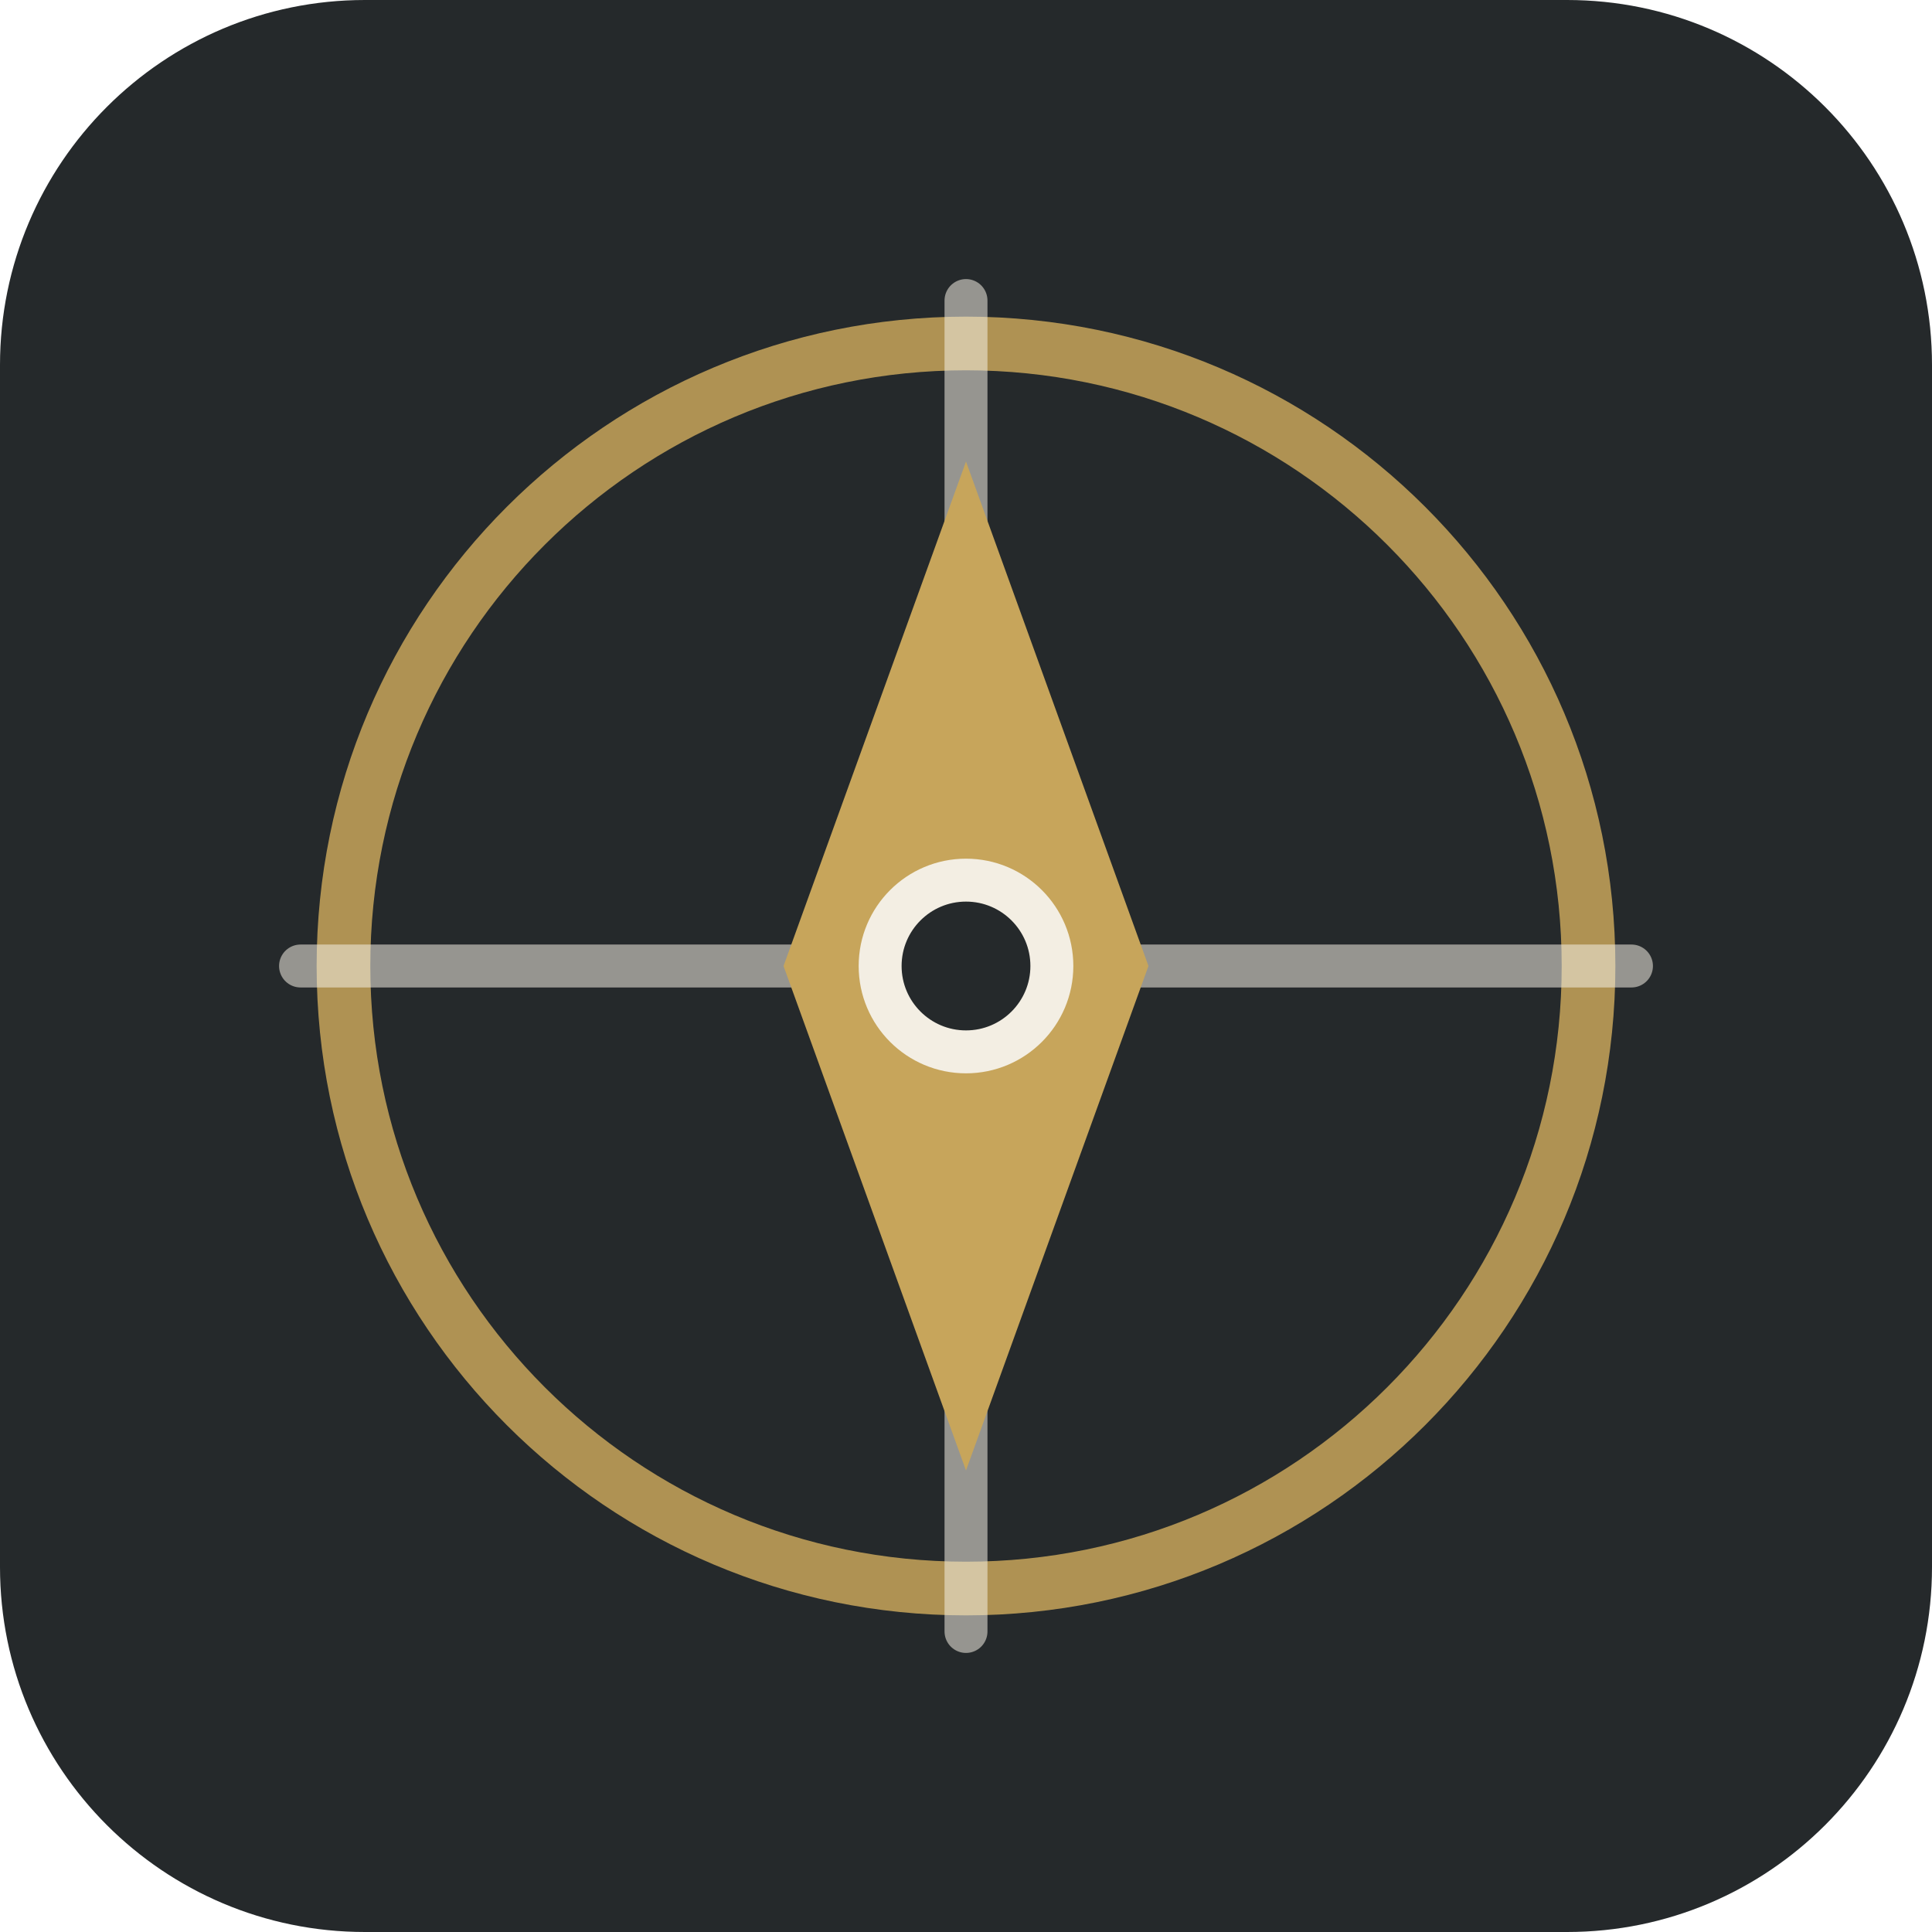
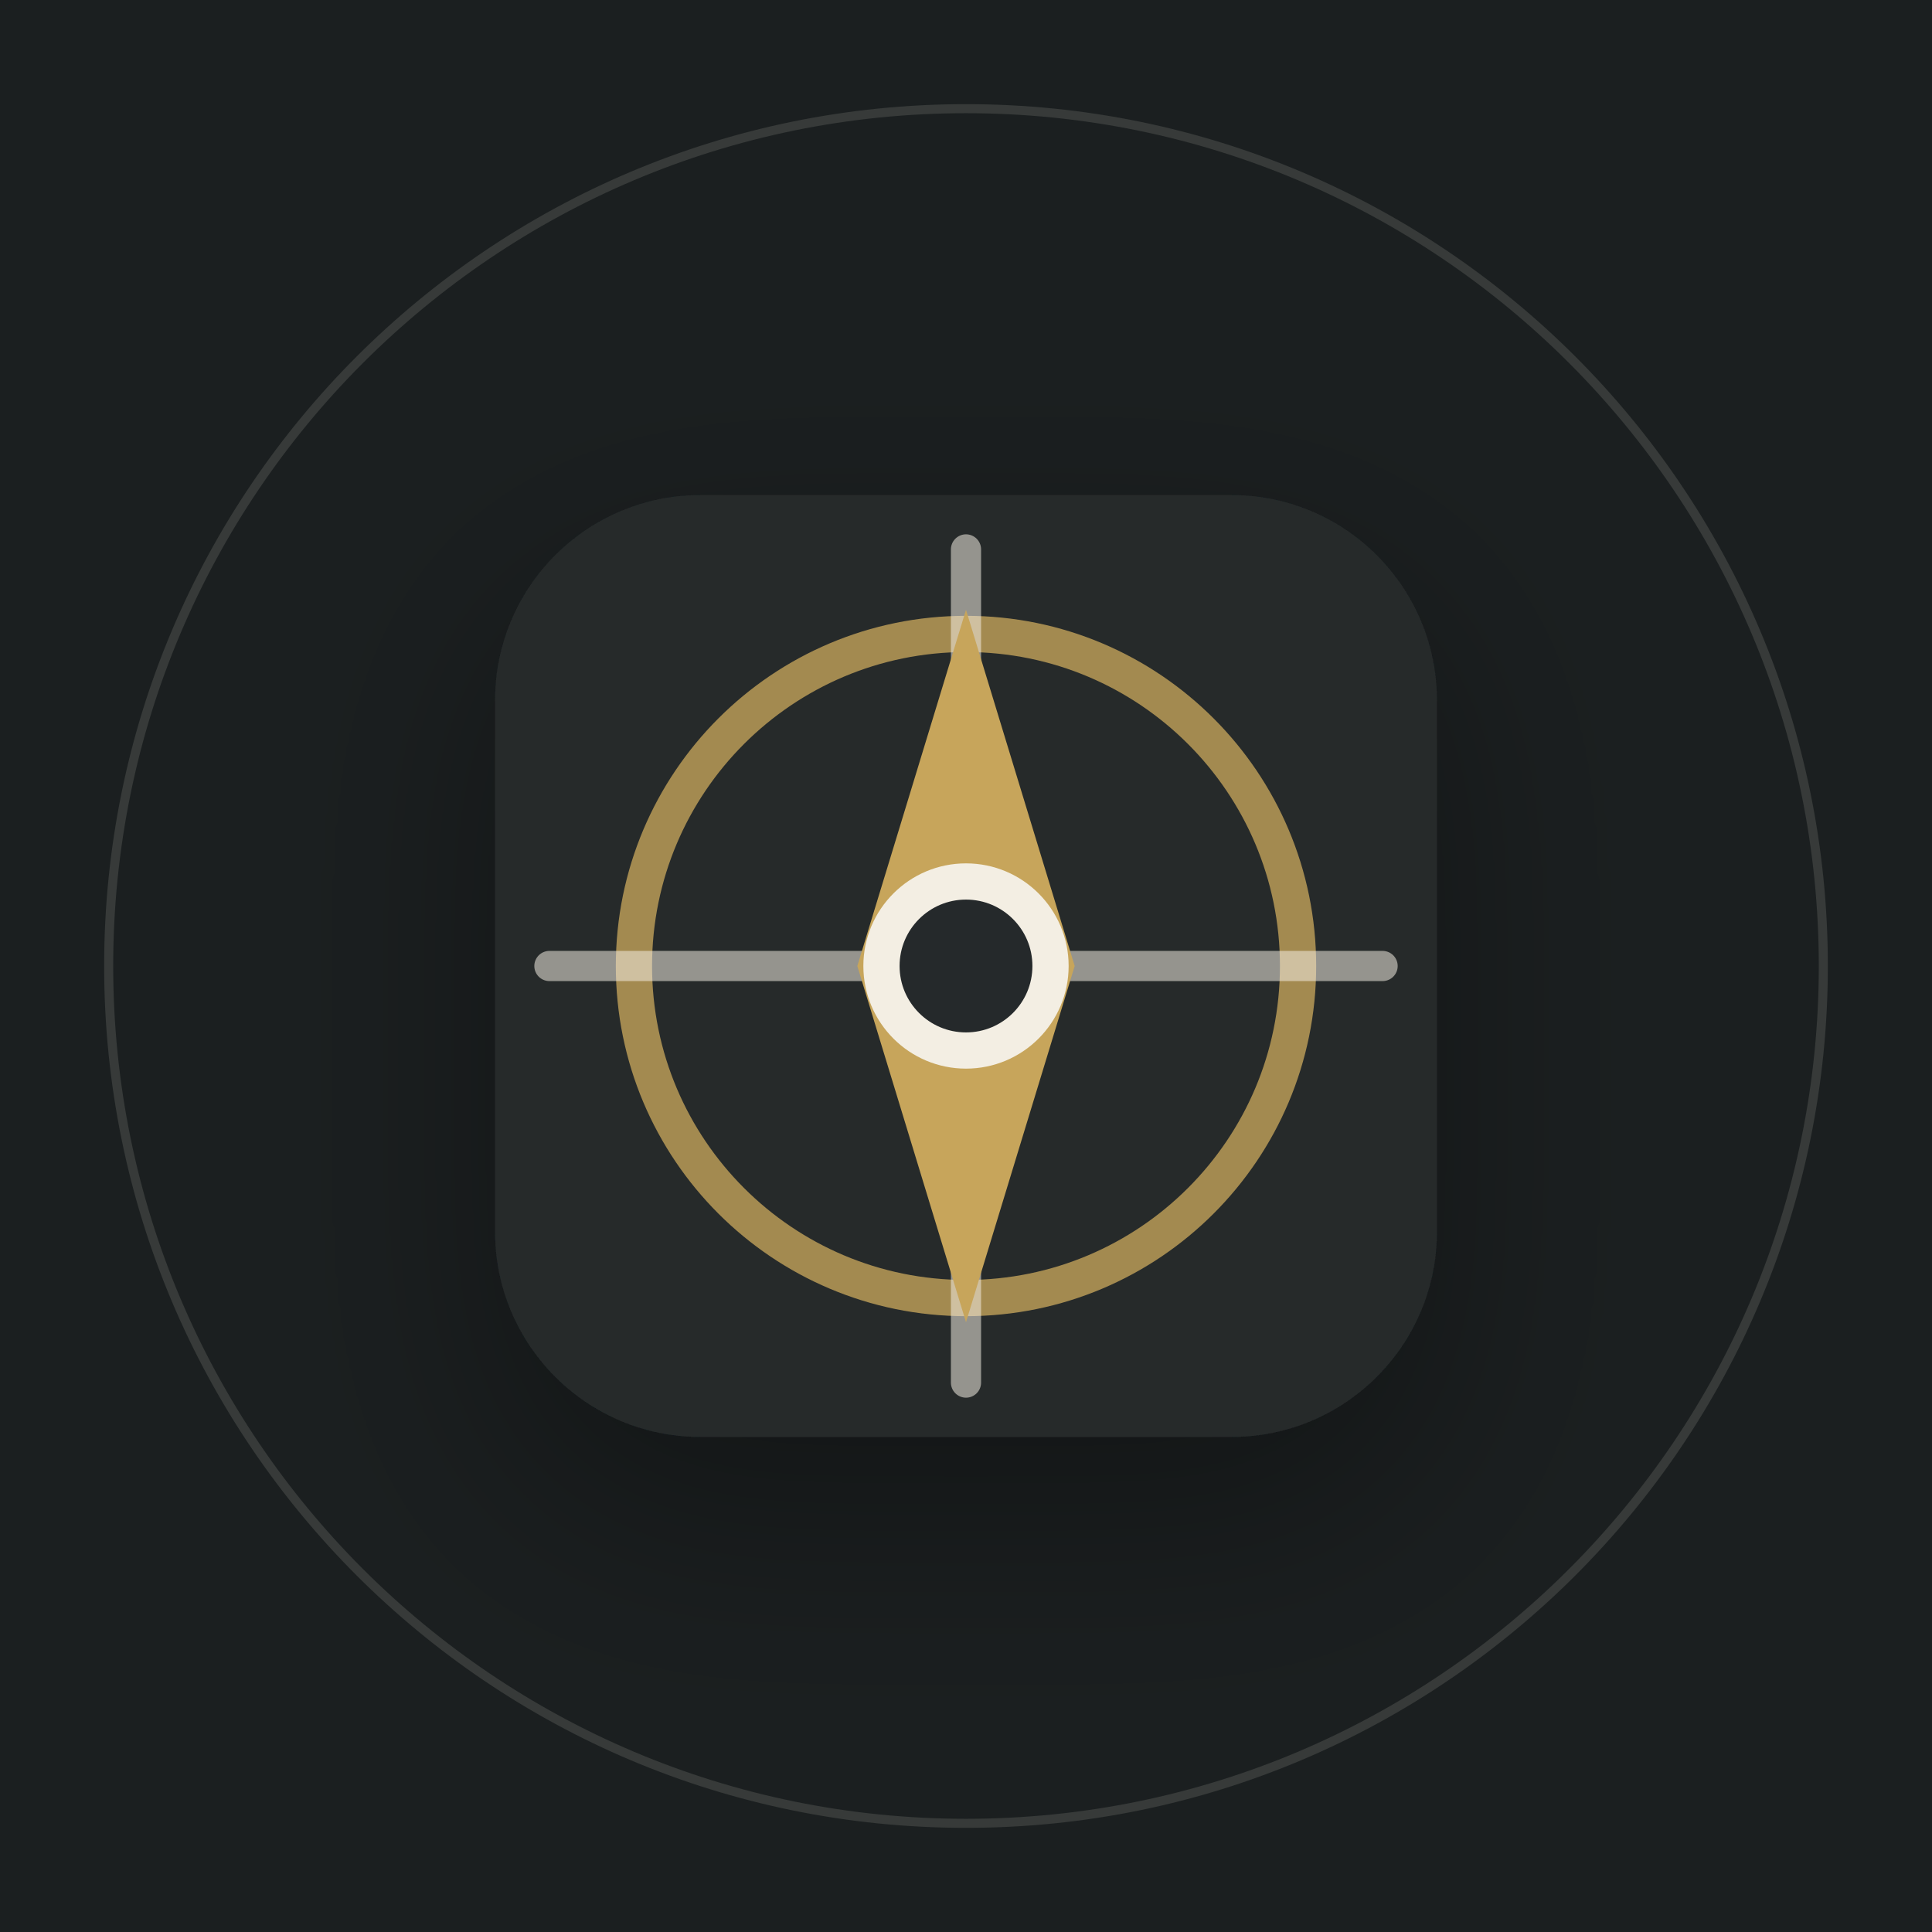
- <svg xmlns="http://www.w3.org/2000/svg" viewBox="0 0 180 180" role="img" aria-labelledby="title desc">
-   <rect width="180" height="180" rx="34" fill="#25292b" />
-   <circle cx="90" cy="90" r="58" fill="none" stroke="#c7a55b" stroke-width="5" opacity=".85" />
-   <path d="M90 28v124M28 90h124" stroke="#f3eee3" stroke-width="4" stroke-linecap="round" opacity=".55" />
-   <path d="M90 43l17 47-17 47-17-47 17-47Z" fill="#c7a55b" />
-   <circle cx="90" cy="90" r="8" fill="#25292b" stroke="#f3eee3" stroke-width="4" />
+ <svg xmlns="http://www.w3.org/2000/svg" viewBox="0 0 320 320" role="img" aria-labelledby="title desc">
+   <defs>
+     <filter id="shadow" x="-30%" y="-30%" width="160%" height="160%">
+       <feDropShadow dx="0" dy="14" stdDeviation="18" flood-color="#000000" flood-opacity="0.32" />
+     </filter>
+   </defs>
+   <rect width="320" height="320" fill="#1b1f20" />
+   <circle cx="160" cy="160" r="142" fill="none" stroke="#f3eee3" stroke-opacity="0.13" stroke-width="1.5" />
+   <rect x="82" y="82" width="156" height="156" rx="34" fill="#25292b" filter="url(#shadow)" />
+   <circle cx="160" cy="160" r="55" fill="none" stroke="#c7a55b" stroke-width="6" opacity="0.78" />
+   <path d="M160 91v138M91 160h138" stroke="#f3eee3" stroke-width="5" stroke-linecap="round" opacity="0.54" />
+   <path d="M160 101 L178 160 L160 219 L142 160 Z" fill="#c7a55b" />
+   <circle cx="160" cy="160" r="14" fill="#25292b" stroke="#f3eee3" stroke-width="6" />
</svg>
